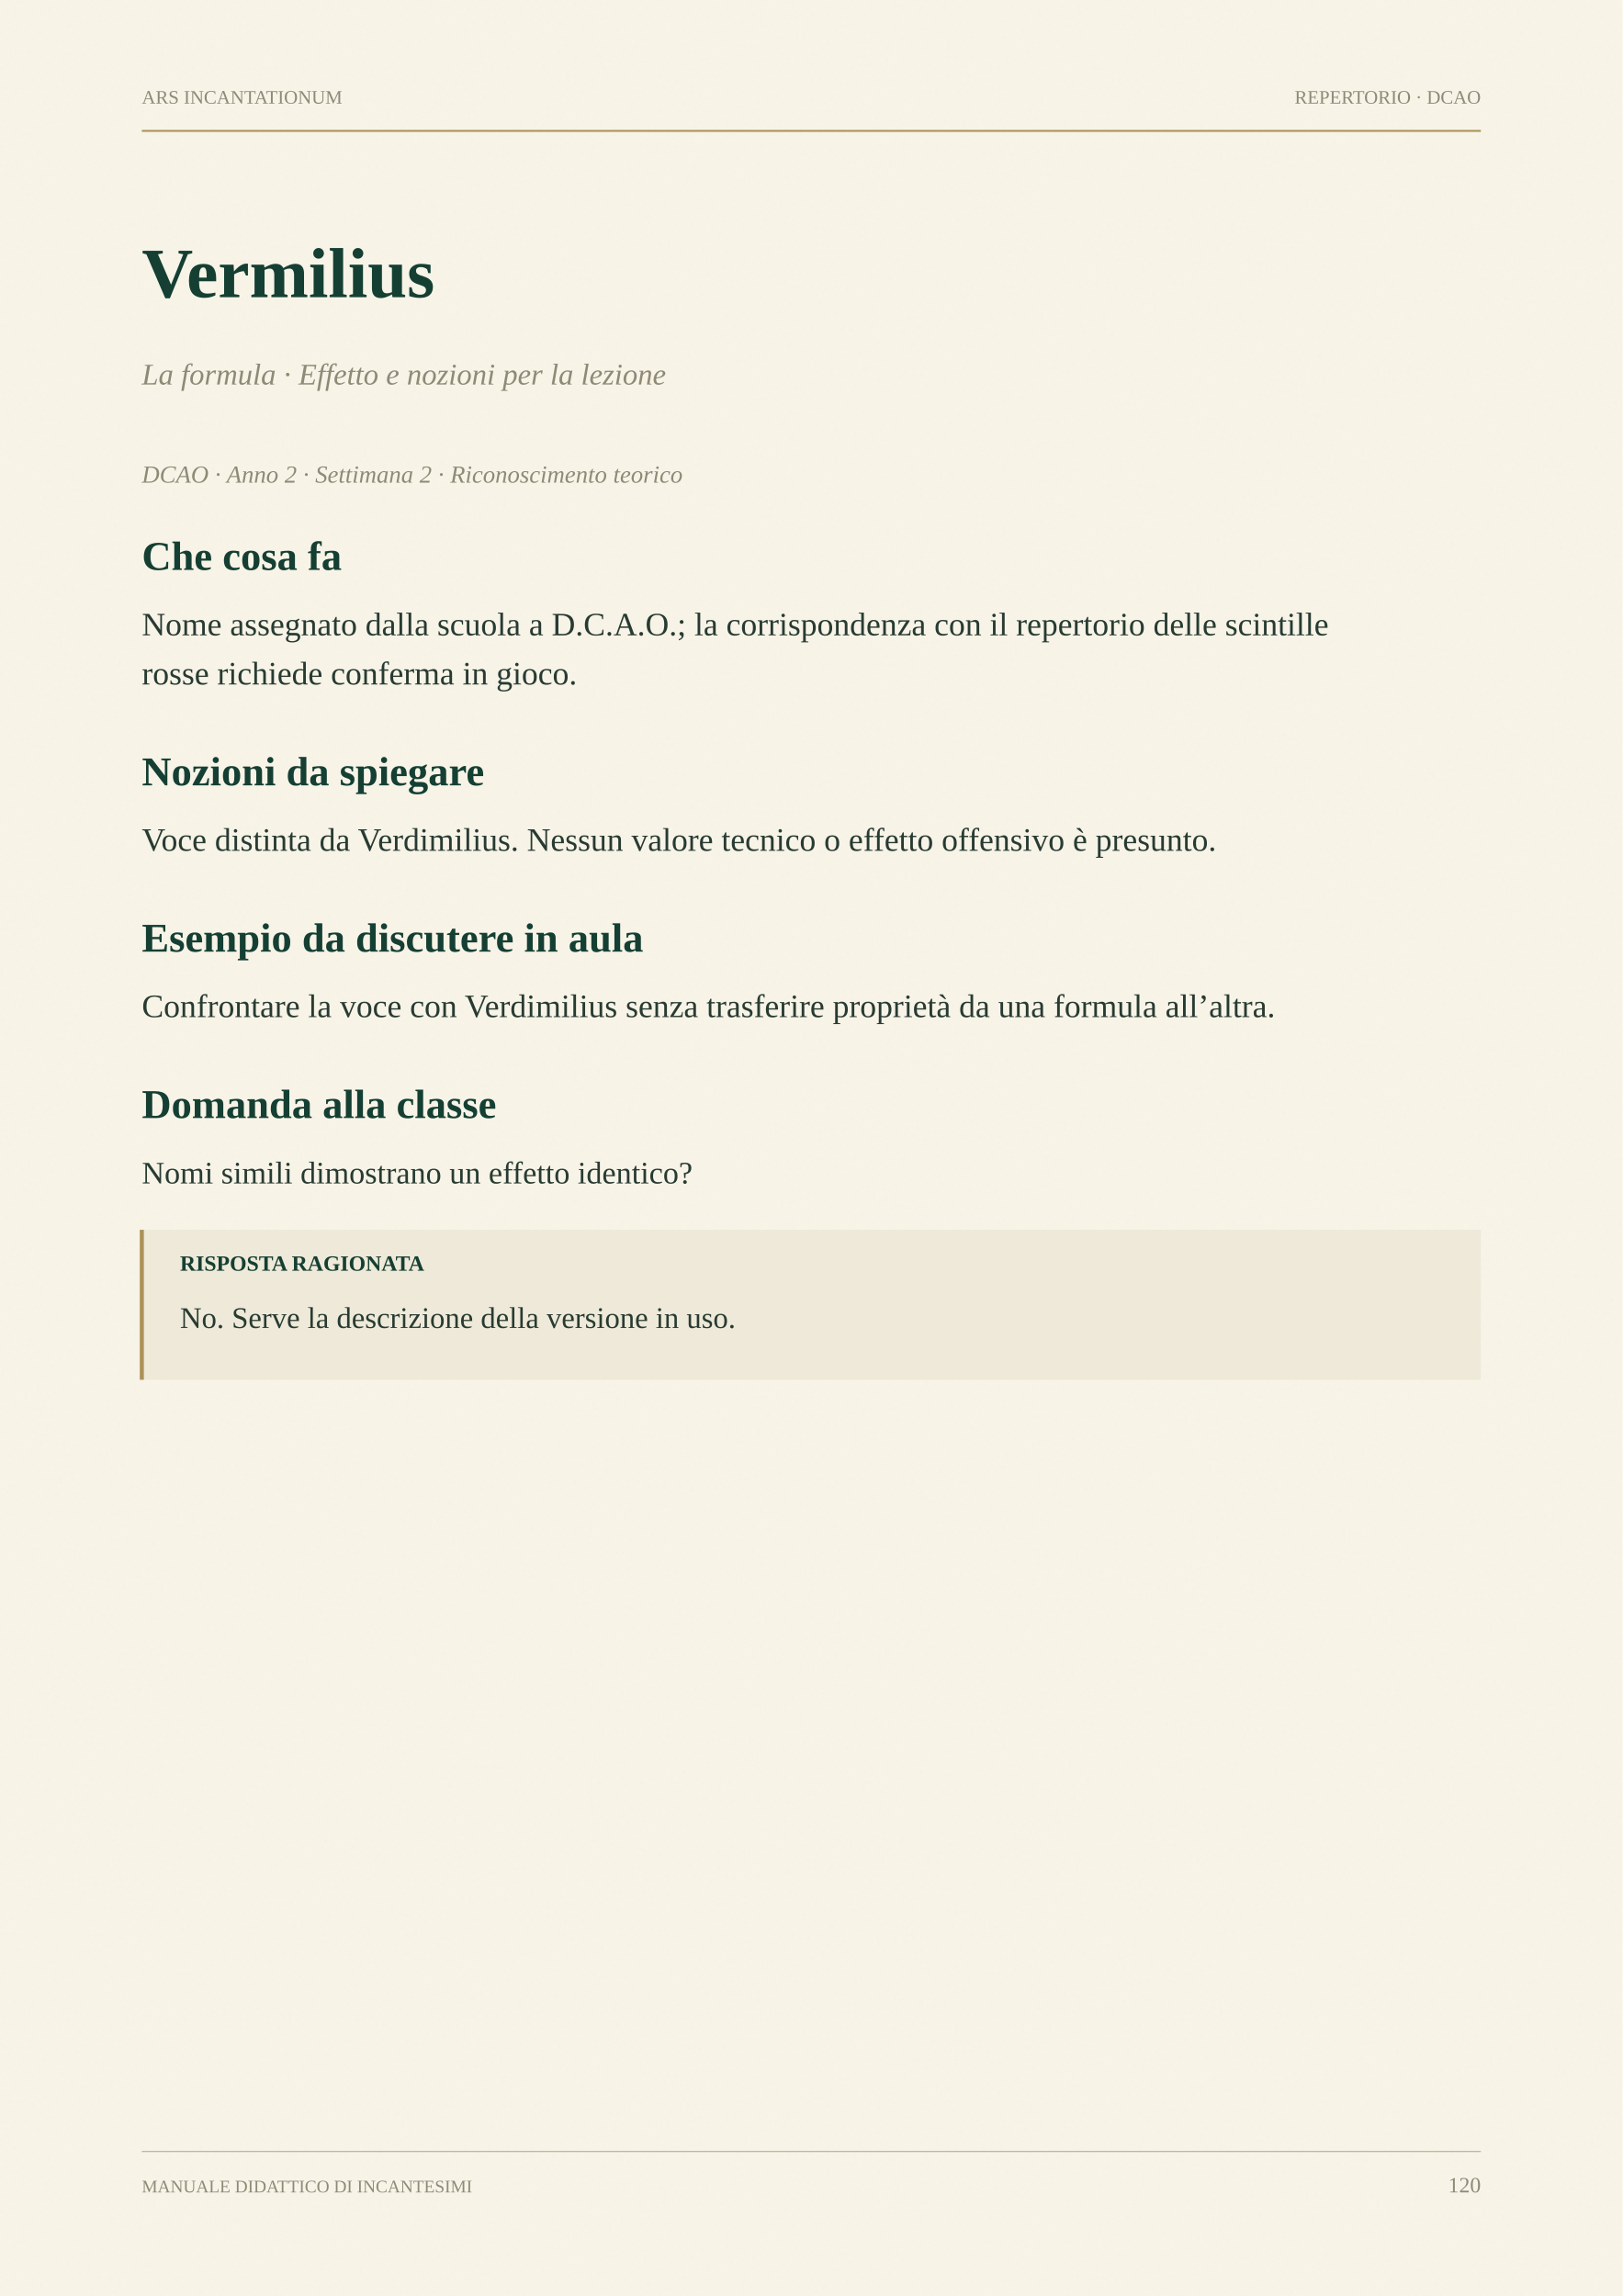
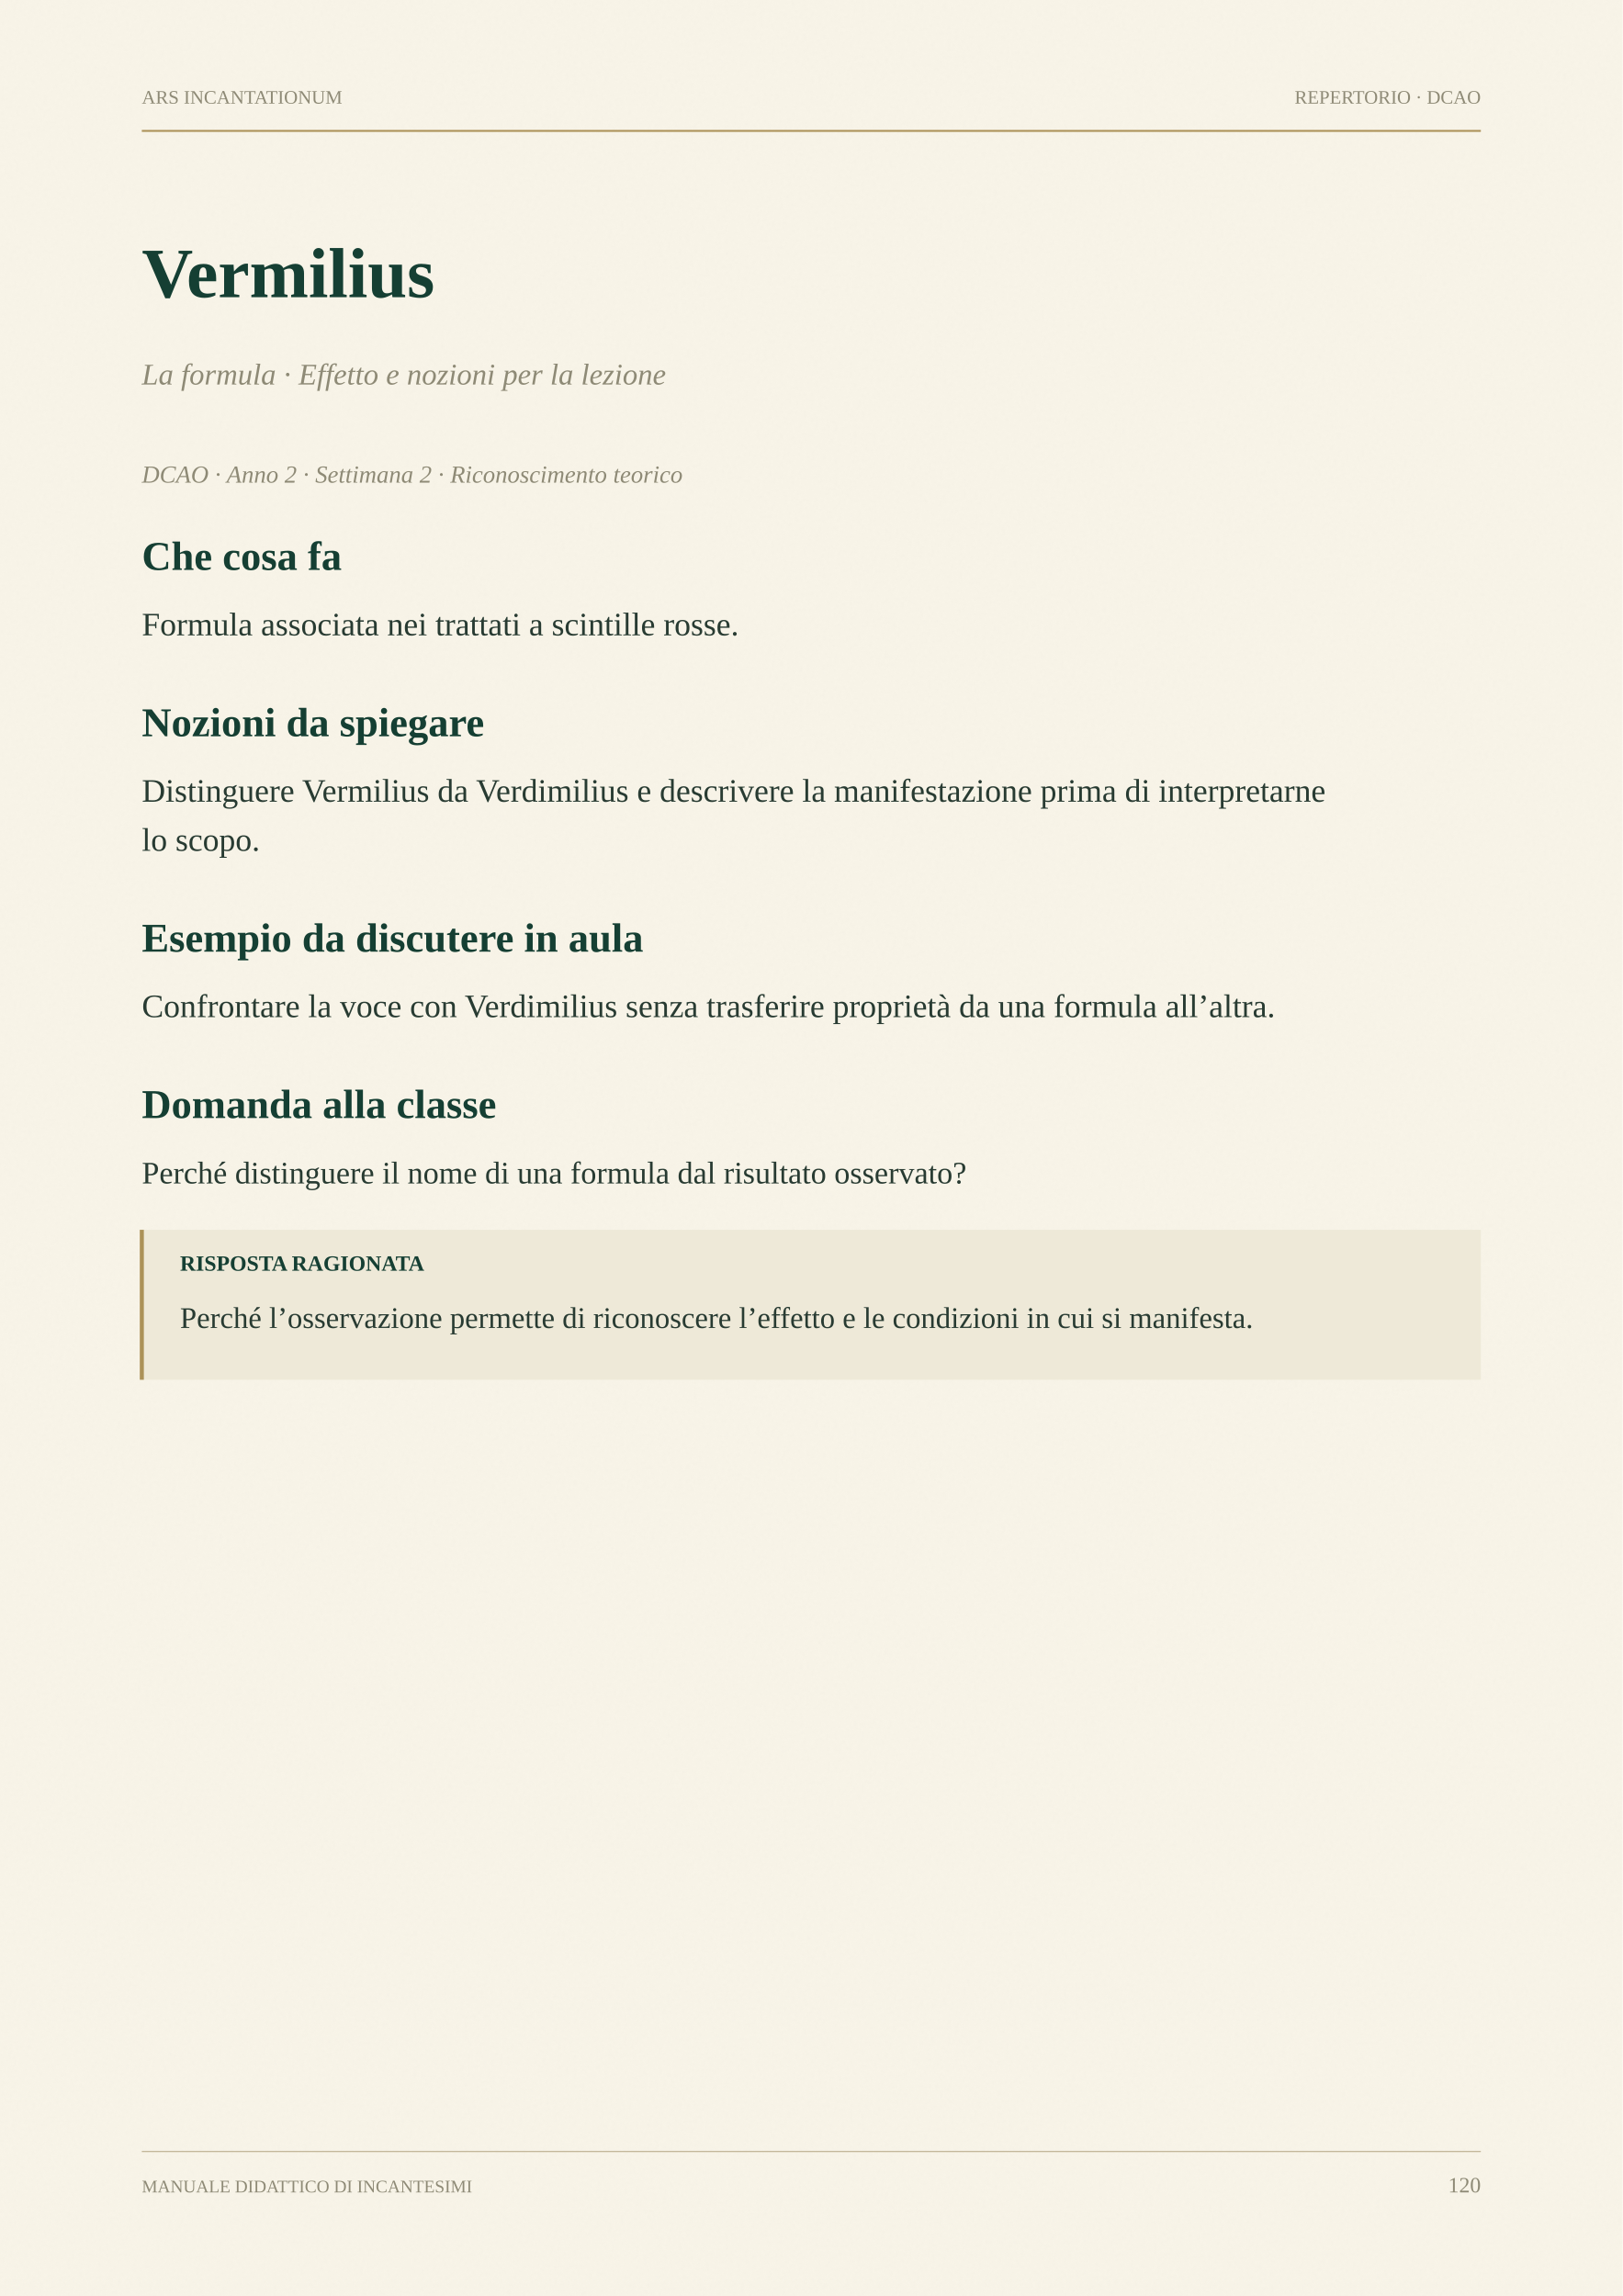
<svg xmlns="http://www.w3.org/2000/svg" width="595" height="842" viewBox="0 0 595 842">
  <defs>
    <filter id="grain">
      <feTurbulence type="fractalNoise" baseFrequency=".7" numOctaves="3" stitchTiles="stitch" />
      <feColorMatrix type="saturate" values="0" />
    </filter>
    <pattern id="paper" width="595" height="842" patternUnits="userSpaceOnUse">
      <rect width="595" height="842" filter="url(#grain)" opacity=".17" />
    </pattern>
    <linearGradient id="leather">
      <stop stop-color="#06271b" />
      <stop offset=".12" stop-color="#17583a" />
      <stop offset=".6" stop-color="#0c402a" />
      <stop offset="1" stop-color="#042015" />
    </linearGradient>
  </defs>
  <rect width="595" height="842" fill="#f8f4e8" />
  <rect width="595" height="842" fill="url(#paper)" opacity=".17" />
  <text x="52" y="38" font-family="Georgia, Times New Roman, serif" font-size="7" fill="#8e8a76">ARS INCANTATIONUM</text>
  <text x="543" y="38" font-family="Georgia, Times New Roman, serif" font-size="7" fill="#8e8a76" text-anchor="end">REPERTORIO · DCAO</text>
  <path d="M52 48H543" stroke="#ac9258" stroke-width=".7" />
  <text x="52" y="109" font-family="Georgia, Times New Roman, serif" font-size="26" fill="#153f33" font-weight="bold">Vermilius</text>
  <text x="52" y="141" font-family="Georgia, Times New Roman, serif" font-size="11" fill="#8e8a76" font-style="italic">La formula · Effetto e nozioni per la lezione</text>
  <text x="52" y="177" font-family="Georgia, Times New Roman, serif" font-size="9" fill="#8e8a76" font-style="italic">DCAO · Anno 2 · Settimana 2 · Riconoscimento teorico</text>
  <text x="52" y="209" font-family="Georgia, Times New Roman, serif" font-size="15" fill="#153f33" font-weight="bold">Che cosa fa</text>
-   <text x="52" y="233" font-family="Georgia, Times New Roman, serif" font-size="12" fill="#283b32">Nome assegnato dalla scuola a D.C.A.O.; la corrispondenza con il repertorio delle scintille</text>
-   <text x="52" y="251" font-family="Georgia, Times New Roman, serif" font-size="12" fill="#283b32">rosse richiede conferma in gioco.</text>
-   <text x="52" y="288" font-family="Georgia, Times New Roman, serif" font-size="15" fill="#153f33" font-weight="bold">Nozioni da spiegare</text>
-   <text x="52" y="312" font-family="Georgia, Times New Roman, serif" font-size="12" fill="#283b32">Voce distinta da Verdimilius. Nessun valore tecnico o effetto offensivo è presunto.</text>
+   <text x="52" y="233" font-family="Georgia, Times New Roman, serif" font-size="12" fill="#283b32">Formula associata nei trattati a scintille rosse.</text>
+   <text x="52" y="270" font-family="Georgia, Times New Roman, serif" font-size="15" fill="#153f33" font-weight="bold">Nozioni da spiegare</text>
+   <text x="52" y="294" font-family="Georgia, Times New Roman, serif" font-size="12" fill="#283b32">Distinguere Vermilius da Verdimilius e descrivere la manifestazione prima di interpretarne</text>
+   <text x="52" y="312" font-family="Georgia, Times New Roman, serif" font-size="12" fill="#283b32">lo scopo.</text>
  <text x="52" y="349" font-family="Georgia, Times New Roman, serif" font-size="15" fill="#153f33" font-weight="bold">Esempio da discutere in aula</text>
  <text x="52" y="373" font-family="Georgia, Times New Roman, serif" font-size="12" fill="#283b32">Confrontare la voce con Verdimilius senza trasferire proprietà da una formula all’altra.</text>
  <text x="52" y="410" font-family="Georgia, Times New Roman, serif" font-size="15" fill="#153f33" font-weight="bold">Domanda alla classe</text>
-   <text x="52" y="434" font-family="Georgia, Times New Roman, serif" font-size="11.5" fill="#283b32">Nomi simili dimostrano un effetto identico?</text>
+   <text x="52" y="434" font-family="Georgia, Times New Roman, serif" font-size="11.5" fill="#283b32">Perché distinguere il nome di una formula dal risultato osservato?</text>
  <rect x="52" y="451" width="491" height="55" fill="#eee9d8" />
  <path d="M52 451v55" stroke="#ac9258" stroke-width="1.5" />
  <text x="66" y="466" font-family="Georgia, Times New Roman, serif" font-size="8" fill="#153f33" font-weight="bold">RISPOSTA RAGIONATA</text>
-   <text x="66" y="487" font-family="Georgia, Times New Roman, serif" font-size="11" fill="#283b32">No. Serve la descrizione della versione in uso.</text>
+   <text x="66" y="487" font-family="Georgia, Times New Roman, serif" font-size="11" fill="#283b32">Perché l’osservazione permette di riconoscere l’effetto e le condizioni in cui si manifesta.</text>
  <path d="M52 789H543" stroke="#c3b89b" stroke-width=".45" />
  <text x="52" y="804" font-family="Georgia, Times New Roman, serif" font-size="6.5" fill="#8e8a76">MANUALE DIDATTICO DI INCANTESIMI</text>
  <text x="543" y="804" font-family="Georgia, Times New Roman, serif" font-size="8" fill="#8e8a76" text-anchor="end">120</text>
</svg>
